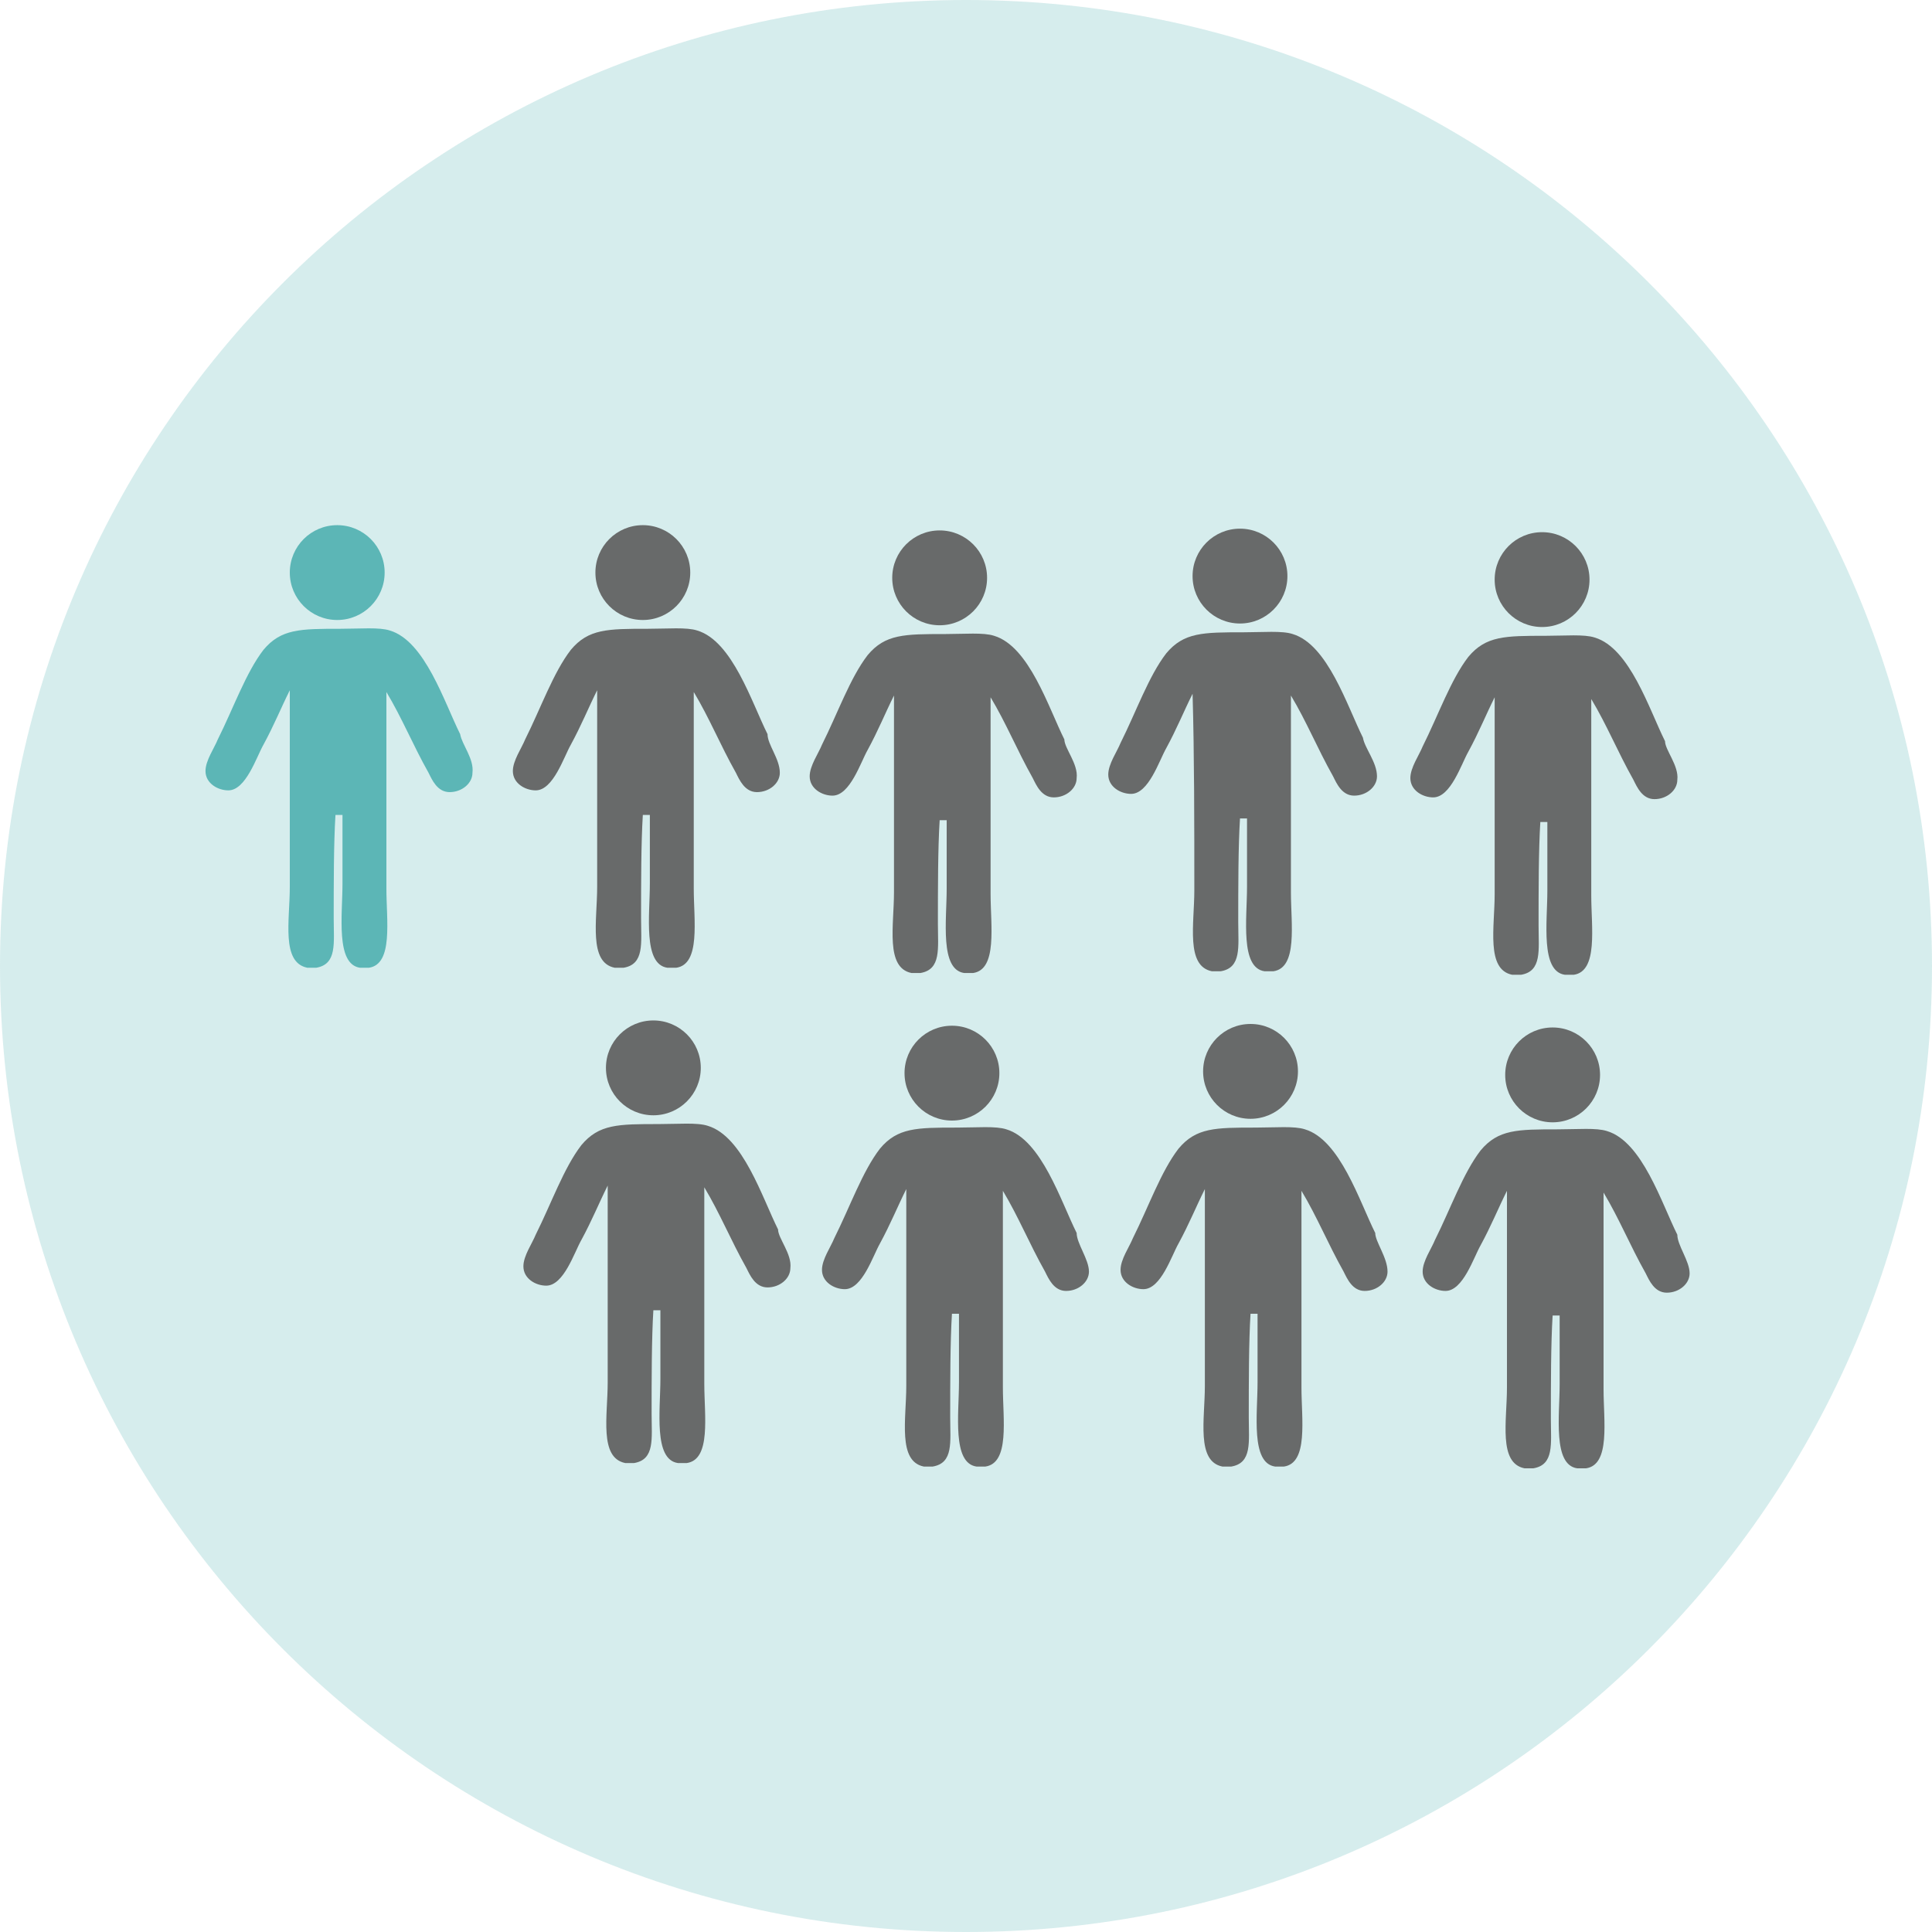
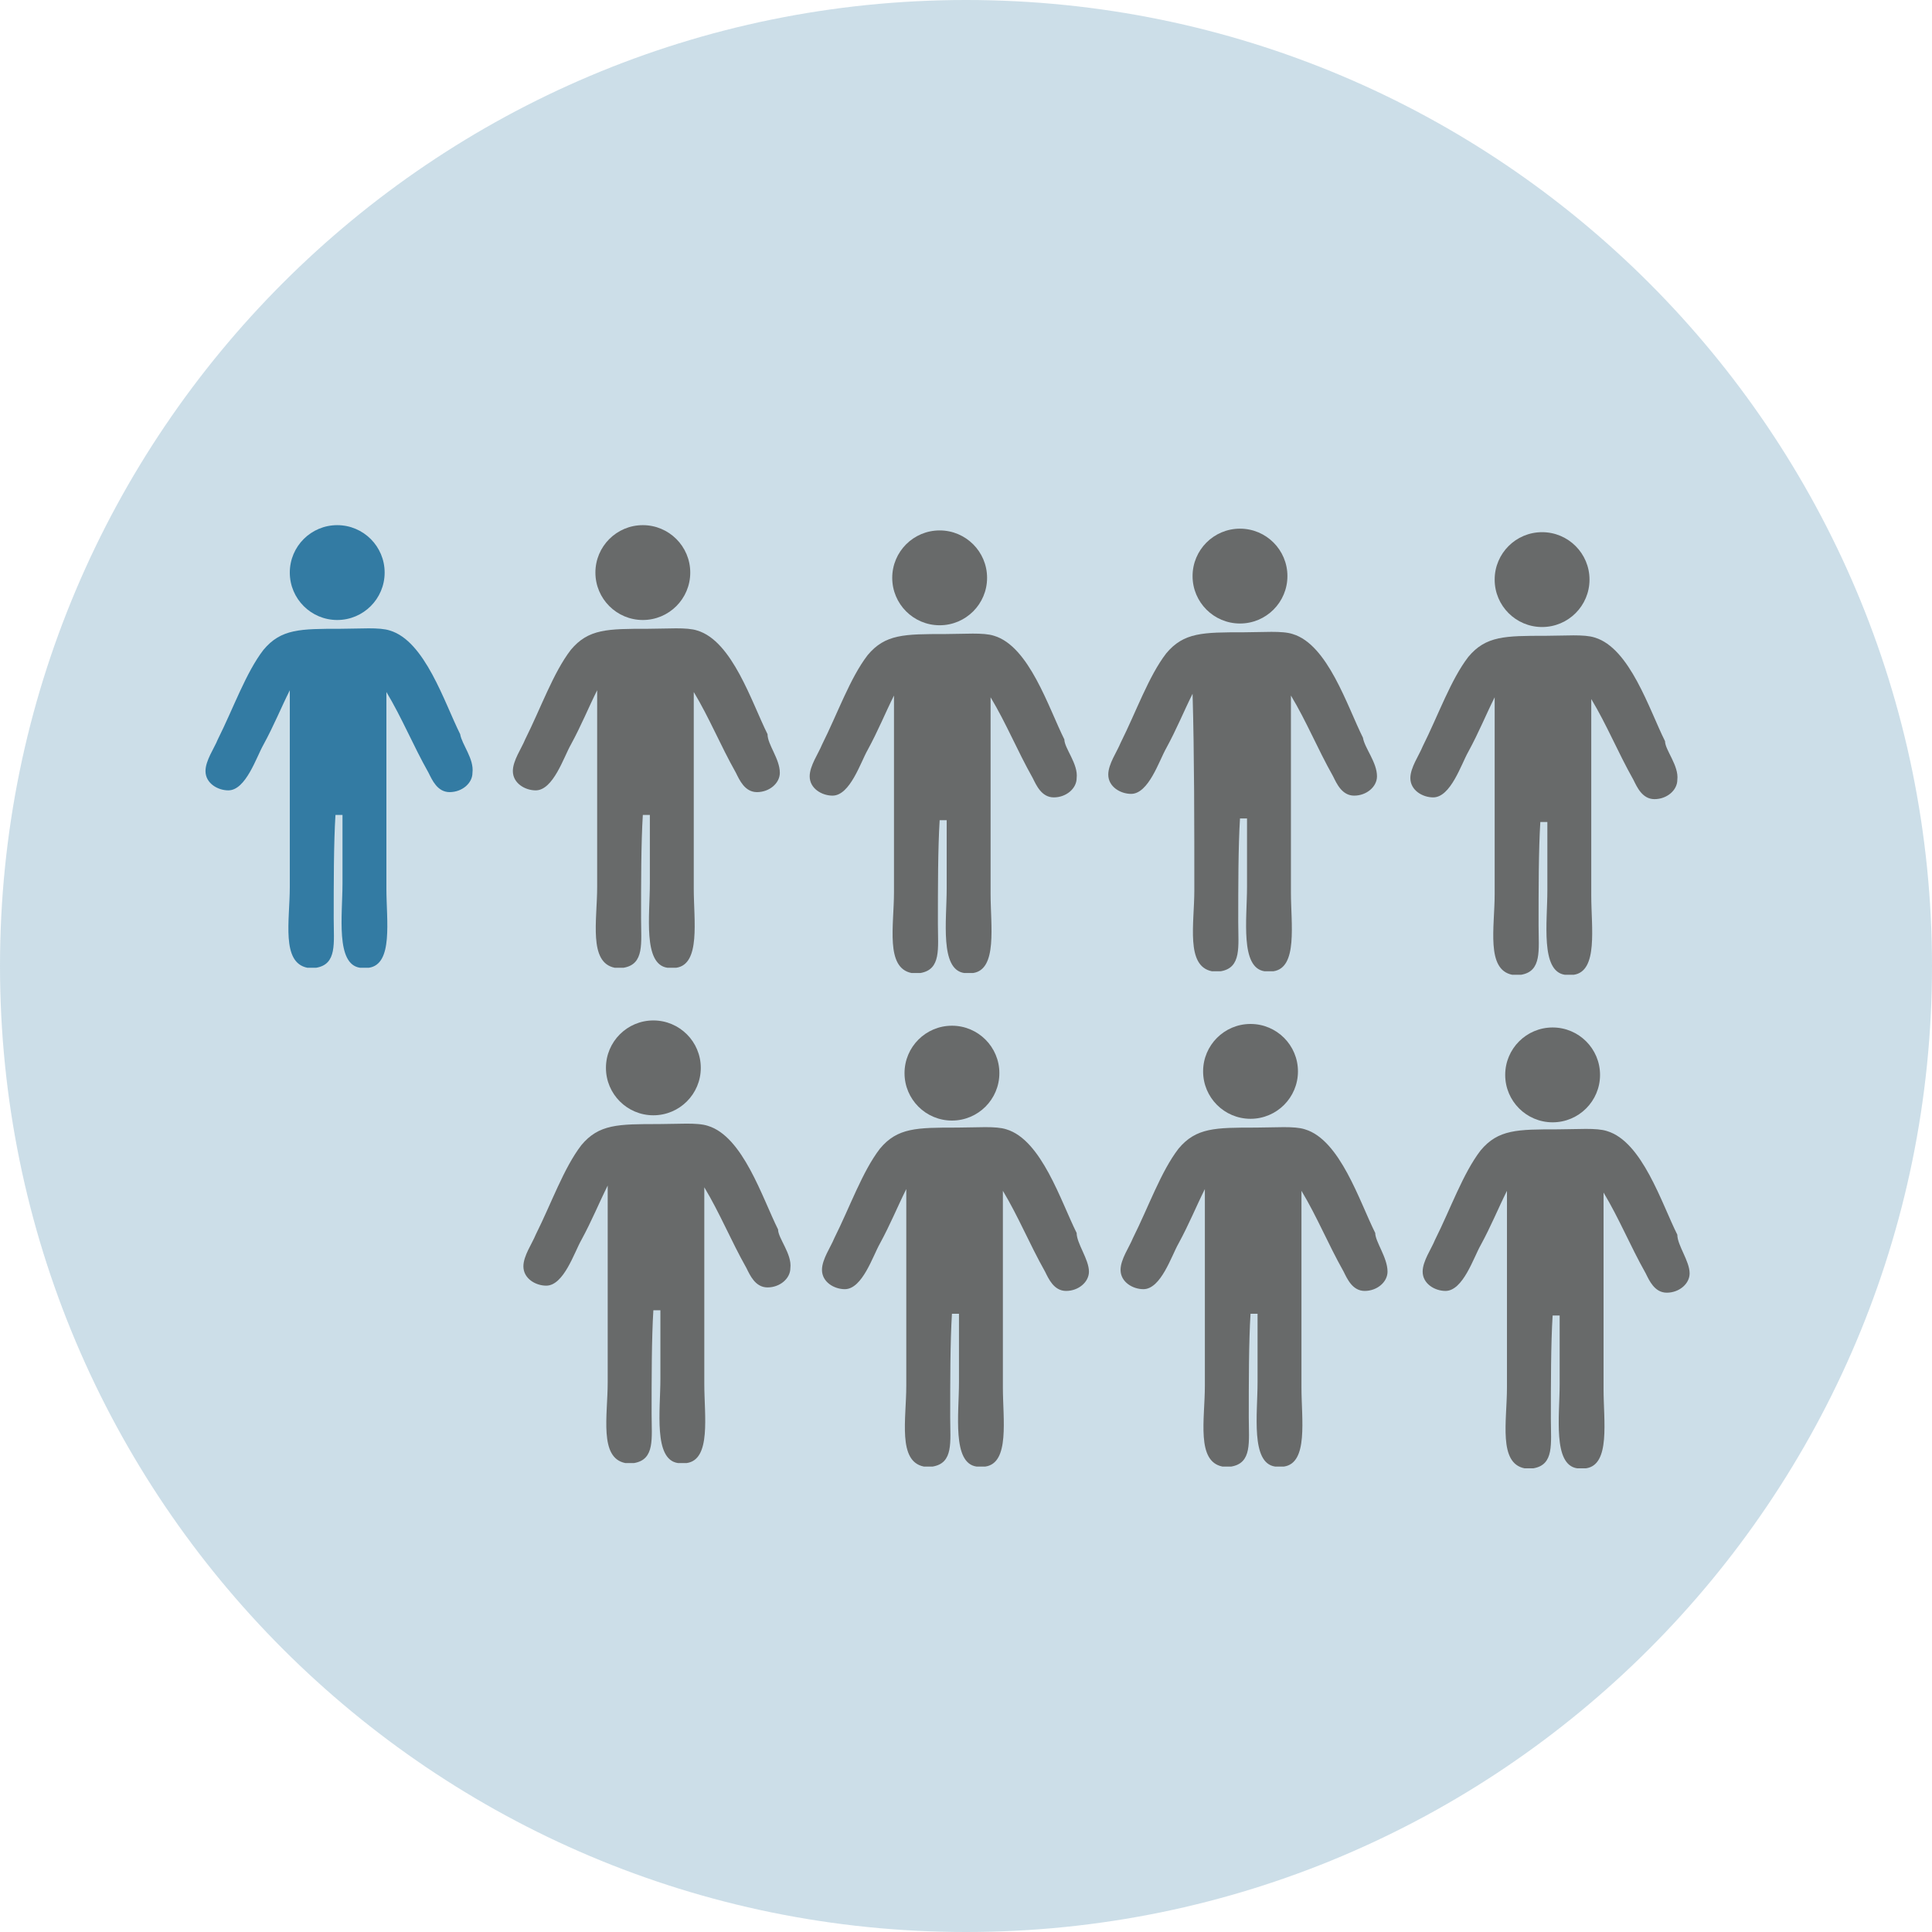
<svg xmlns="http://www.w3.org/2000/svg" width="110" height="110" viewBox="0 0 110 110">
-   <circle opacity=".25" fill-rule="evenodd" clip-rule="evenodd" fill="#5CB6B6" cx="55" cy="55" r="55" />
-   <path fill-rule="evenodd" clip-rule="evenodd" fill="#5CB6B6" d="M26.9 44c0 .6-.6 1.1-1.3 1.1-.7 0-1-.7-1.2-1.1-.9-1.6-1.5-3.1-2.4-4.6v11.2c0 1.8.4 4.3-1 4.5h-.5c-1.4-.2-1-3-1-4.8v-3.9h-.4c-.1 1.6-.1 3.9-.1 5.9 0 1.4.2 2.6-1 2.8h-.5c-1.5-.3-1-2.7-1-4.6V39.3c-.5 1-.9 2-1.5 3.1-.4.7-1 2.6-2 2.6-.6 0-1.3-.4-1.3-1.1 0-.6.5-1.3.7-1.8.9-1.8 1.6-3.8 2.6-5.1 1-1.2 2.1-1.2 4.4-1.2 1.1 0 2.2-.1 2.8.1 2 .6 3.1 4.1 4 5.9.1.6.8 1.4.7 2.2" />
-   <circle fill-rule="evenodd" clip-rule="evenodd" fill="#5CB6B6" cx="19.2" cy="32.6" r="2.7" />
+   <circle opacity=".25" fill-rule="evenodd" clip-rule="evenodd" fill="#337BA3" cx="55" cy="55" r="55" />
+   <path fill-rule="evenodd" clip-rule="evenodd" fill="#337BA3" d="M26.9 44c0 .6-.6 1.1-1.3 1.1-.7 0-1-.7-1.2-1.1-.9-1.6-1.5-3.1-2.4-4.6v11.2c0 1.8.4 4.3-1 4.5h-.5c-1.4-.2-1-3-1-4.8v-3.9h-.4c-.1 1.6-.1 3.9-.1 5.9 0 1.4.2 2.6-1 2.8h-.5c-1.5-.3-1-2.7-1-4.6V39.3c-.5 1-.9 2-1.5 3.1-.4.7-1 2.6-2 2.6-.6 0-1.3-.4-1.3-1.1 0-.6.5-1.3.7-1.8.9-1.8 1.6-3.8 2.6-5.1 1-1.2 2.1-1.2 4.4-1.2 1.1 0 2.2-.1 2.8.1 2 .6 3.1 4.1 4 5.9.1.6.8 1.4.7 2.2" />
+   <circle fill-rule="evenodd" clip-rule="evenodd" fill="#337BA3" cx="19.2" cy="32.6" r="2.7" />
  <path fill="#686A6A" d="M61.3 44.3c0 .6-.6 1.1-1.3 1.1-.7 0-1-.7-1.2-1.1-.9-1.6-1.5-3.1-2.4-4.6v11.2c0 1.8.4 4.3-1 4.5h-.5c-1.4-.2-1-3-1-4.8v-3.9h-.4c-.1 1.6-.1 3.9-.1 5.9 0 1.4.2 2.6-1 2.8h-.5c-1.5-.3-1-2.7-1-4.6V39.6c-.5 1-.9 2-1.5 3.1-.4.7-1 2.6-2 2.6-.6 0-1.3-.4-1.3-1.1 0-.6.5-1.3.7-1.8.9-1.8 1.6-3.8 2.6-5.1 1-1.2 2.1-1.2 4.4-1.2 1.1 0 2.2-.1 2.8.1 2 .6 3.1 4.1 4 5.9 0 .5.8 1.4.7 2.2" />
  <circle fill="#686A6A" cx="53.5" cy="32.9" r="2.7" />
  <path fill="#686A6A" d="M78.4 44.2c0 .6-.6 1.1-1.3 1.1-.7 0-1-.7-1.2-1.1-.9-1.6-1.5-3.1-2.4-4.6v11.2c0 1.8.4 4.3-1 4.5H72c-1.4-.2-1-3-1-4.8v-3.9h-.4c-.1 1.6-.1 3.9-.1 5.9 0 1.4.2 2.6-1 2.8H69c-1.5-.3-1-2.7-1-4.6 0-3.7 0-7.8-.1-11.2-.5 1-.9 2-1.5 3.1-.4.7-1 2.6-2 2.6-.6 0-1.3-.4-1.3-1.1 0-.6.5-1.3.7-1.8.9-1.8 1.6-3.8 2.6-5.1 1-1.2 2.1-1.2 4.4-1.2 1.1 0 2.2-.1 2.8.1 2 .6 3.1 4.1 4 5.9.1.6.8 1.4.8 2.2" />
  <circle fill="#686A6A" cx="70.6" cy="32.8" r="2.7" />
  <path fill="#686A6A" d="M95.5 44.4c0 .6-.6 1.1-1.3 1.1-.7 0-1-.7-1.2-1.1-.9-1.6-1.5-3.1-2.4-4.6V51c0 1.8.4 4.3-1 4.5h-.5c-1.4-.2-1-3-1-4.8v-3.9h-.4c-.1 1.6-.1 3.9-.1 5.9 0 1.4.2 2.6-1 2.8h-.5c-1.5-.3-1-2.7-1-4.6V39.7c-.5 1-.9 2-1.5 3.1-.4.7-1 2.6-2 2.6-.6 0-1.3-.4-1.3-1.1 0-.6.5-1.3.7-1.8.9-1.8 1.6-3.8 2.6-5.1 1-1.2 2.1-1.2 4.4-1.2 1.1 0 2.2-.1 2.8.1 2 .6 3.1 4.1 4 5.9 0 .5.8 1.4.7 2.2" />
  <circle fill="#686A6A" cx="87.8" cy="33" r="2.7" />
  <path fill="#686A6A" d="M44.4 44c0 .6-.6 1.1-1.3 1.1-.7 0-1-.7-1.2-1.1-.9-1.6-1.5-3.1-2.4-4.6v11.2c0 1.8.4 4.3-1 4.5H38c-1.4-.2-1-3-1-4.8v-3.9h-.4c-.1 1.6-.1 3.9-.1 5.9 0 1.4.2 2.6-1 2.8H35c-1.5-.3-1-2.7-1-4.6V39.3c-.5 1-.9 2-1.5 3.1-.4.7-1 2.6-2 2.6-.6 0-1.3-.4-1.3-1.1 0-.6.5-1.3.7-1.8.9-1.8 1.6-3.8 2.6-5.1 1-1.2 2.1-1.2 4.4-1.2 1.1 0 2.2-.1 2.8.1 2 .6 3.1 4.1 4 5.9 0 .6.7 1.4.7 2.2" />
  <circle fill="#686A6A" cx="36.6" cy="32.6" r="2.7" />
  <path fill="#686A6A" d="M62 72.4c0 .6-.6 1.1-1.3 1.1-.7 0-1-.7-1.2-1.1-.9-1.6-1.5-3.1-2.4-4.6V79c0 1.8.4 4.3-1 4.5h-.5c-1.4-.2-1-3-1-4.8v-3.9h-.4c-.1 1.6-.1 3.9-.1 5.9 0 1.4.2 2.6-1 2.8h-.5c-1.5-.3-1-2.7-1-4.6V67.7c-.5 1-.9 2-1.5 3.1-.4.7-1 2.6-2 2.6-.6 0-1.3-.4-1.3-1.1 0-.6.5-1.3.7-1.8.9-1.8 1.6-3.8 2.6-5.1 1-1.2 2.1-1.2 4.4-1.2 1.1 0 2.2-.1 2.8.1 2 .6 3.1 4.1 4 5.9 0 .6.7 1.5.7 2.2" />
  <circle fill="#686A6A" cx="54.2" cy="61.1" r="2.7" />
  <path fill="#686A6A" d="M79 72.4c0 .6-.6 1.1-1.3 1.1-.7 0-1-.7-1.2-1.1-.9-1.6-1.5-3.1-2.4-4.6V79c0 1.8.4 4.3-1 4.5h-.5c-1.4-.2-1-3-1-4.8v-3.9h-.4c-.1 1.6-.1 3.9-.1 5.9 0 1.4.2 2.6-1 2.8h-.5c-1.5-.3-1-2.7-1-4.6V67.7c-.5 1-.9 2-1.5 3.1-.4.7-1 2.6-2 2.6-.6 0-1.3-.4-1.3-1.1 0-.6.5-1.3.7-1.8.9-1.8 1.6-3.8 2.6-5.1 1-1.2 2.1-1.2 4.4-1.2 1.1 0 2.2-.1 2.8.1 2 .6 3.1 4.1 4 5.9 0 .5.7 1.4.7 2.2" />
  <circle fill="#686A6A" cx="71.2" cy="61" r="2.7" />
  <path fill="#686A6A" d="M96.2 72.5c0 .6-.6 1.1-1.3 1.1-.7 0-1-.7-1.2-1.1-.9-1.6-1.5-3.1-2.4-4.6v11.2c0 1.8.4 4.3-1 4.5h-.5c-1.4-.2-1-3-1-4.8v-3.9h-.4c-.1 1.6-.1 3.9-.1 5.9 0 1.4.2 2.6-1 2.8h-.5c-1.5-.3-1-2.7-1-4.6V67.8c-.5 1-.9 2-1.5 3.1-.4.7-1 2.6-2 2.6-.6 0-1.3-.4-1.3-1.1 0-.6.5-1.3.7-1.8.9-1.8 1.6-3.8 2.6-5.1 1-1.2 2.1-1.2 4.4-1.2 1.1 0 2.2-.1 2.8.1 2 .6 3.1 4.1 4 5.9 0 .6.7 1.5.7 2.2" />
  <circle fill="#686A6A" cx="88.4" cy="61.2" r="2.7" />
  <path fill="#686A6A" d="M45 72.2c0 .6-.6 1.1-1.3 1.1-.7 0-1-.7-1.2-1.1-.9-1.6-1.5-3.1-2.4-4.6v11.2c0 1.8.4 4.3-1 4.5h-.5c-1.4-.2-1-3-1-4.8v-3.9h-.4c-.1 1.6-.1 3.9-.1 5.9 0 1.4.2 2.6-1 2.8h-.5c-1.5-.3-1-2.7-1-4.6V67.5c-.5 1-.9 2-1.5 3.1-.4.7-1 2.6-2 2.6-.6 0-1.3-.4-1.3-1.1 0-.6.5-1.3.7-1.8.9-1.8 1.6-3.8 2.6-5.1 1-1.2 2.1-1.2 4.4-1.2 1.1 0 2.2-.1 2.8.1 2 .6 3.1 4.1 4 5.9 0 .5.8 1.4.7 2.2" />
  <circle fill="#686A6A" cx="37.2" cy="60.8" r="2.7" />
</svg>
